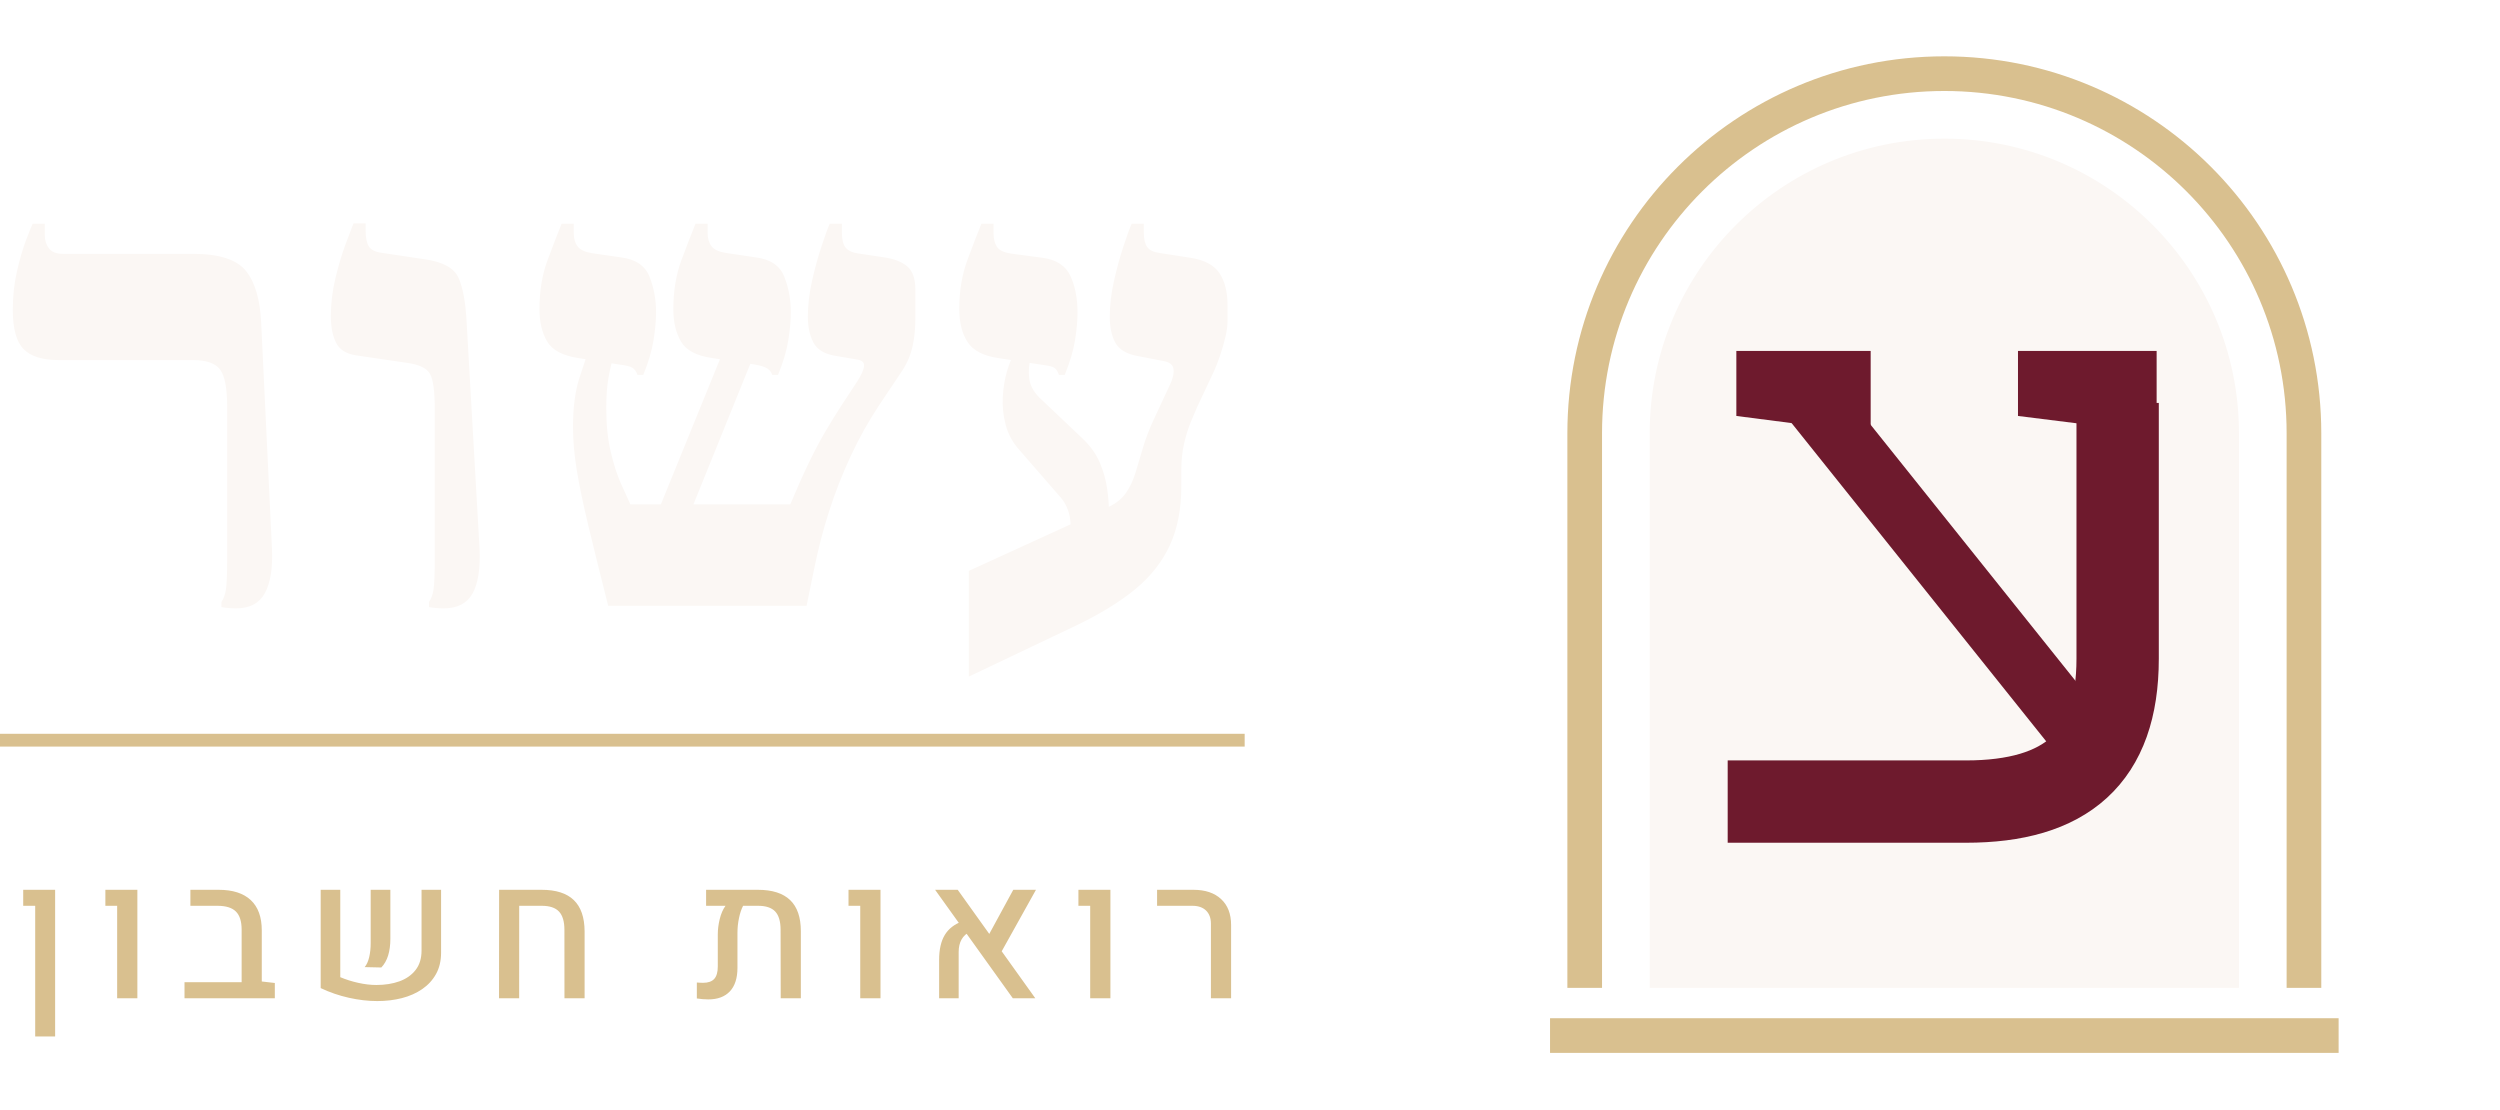
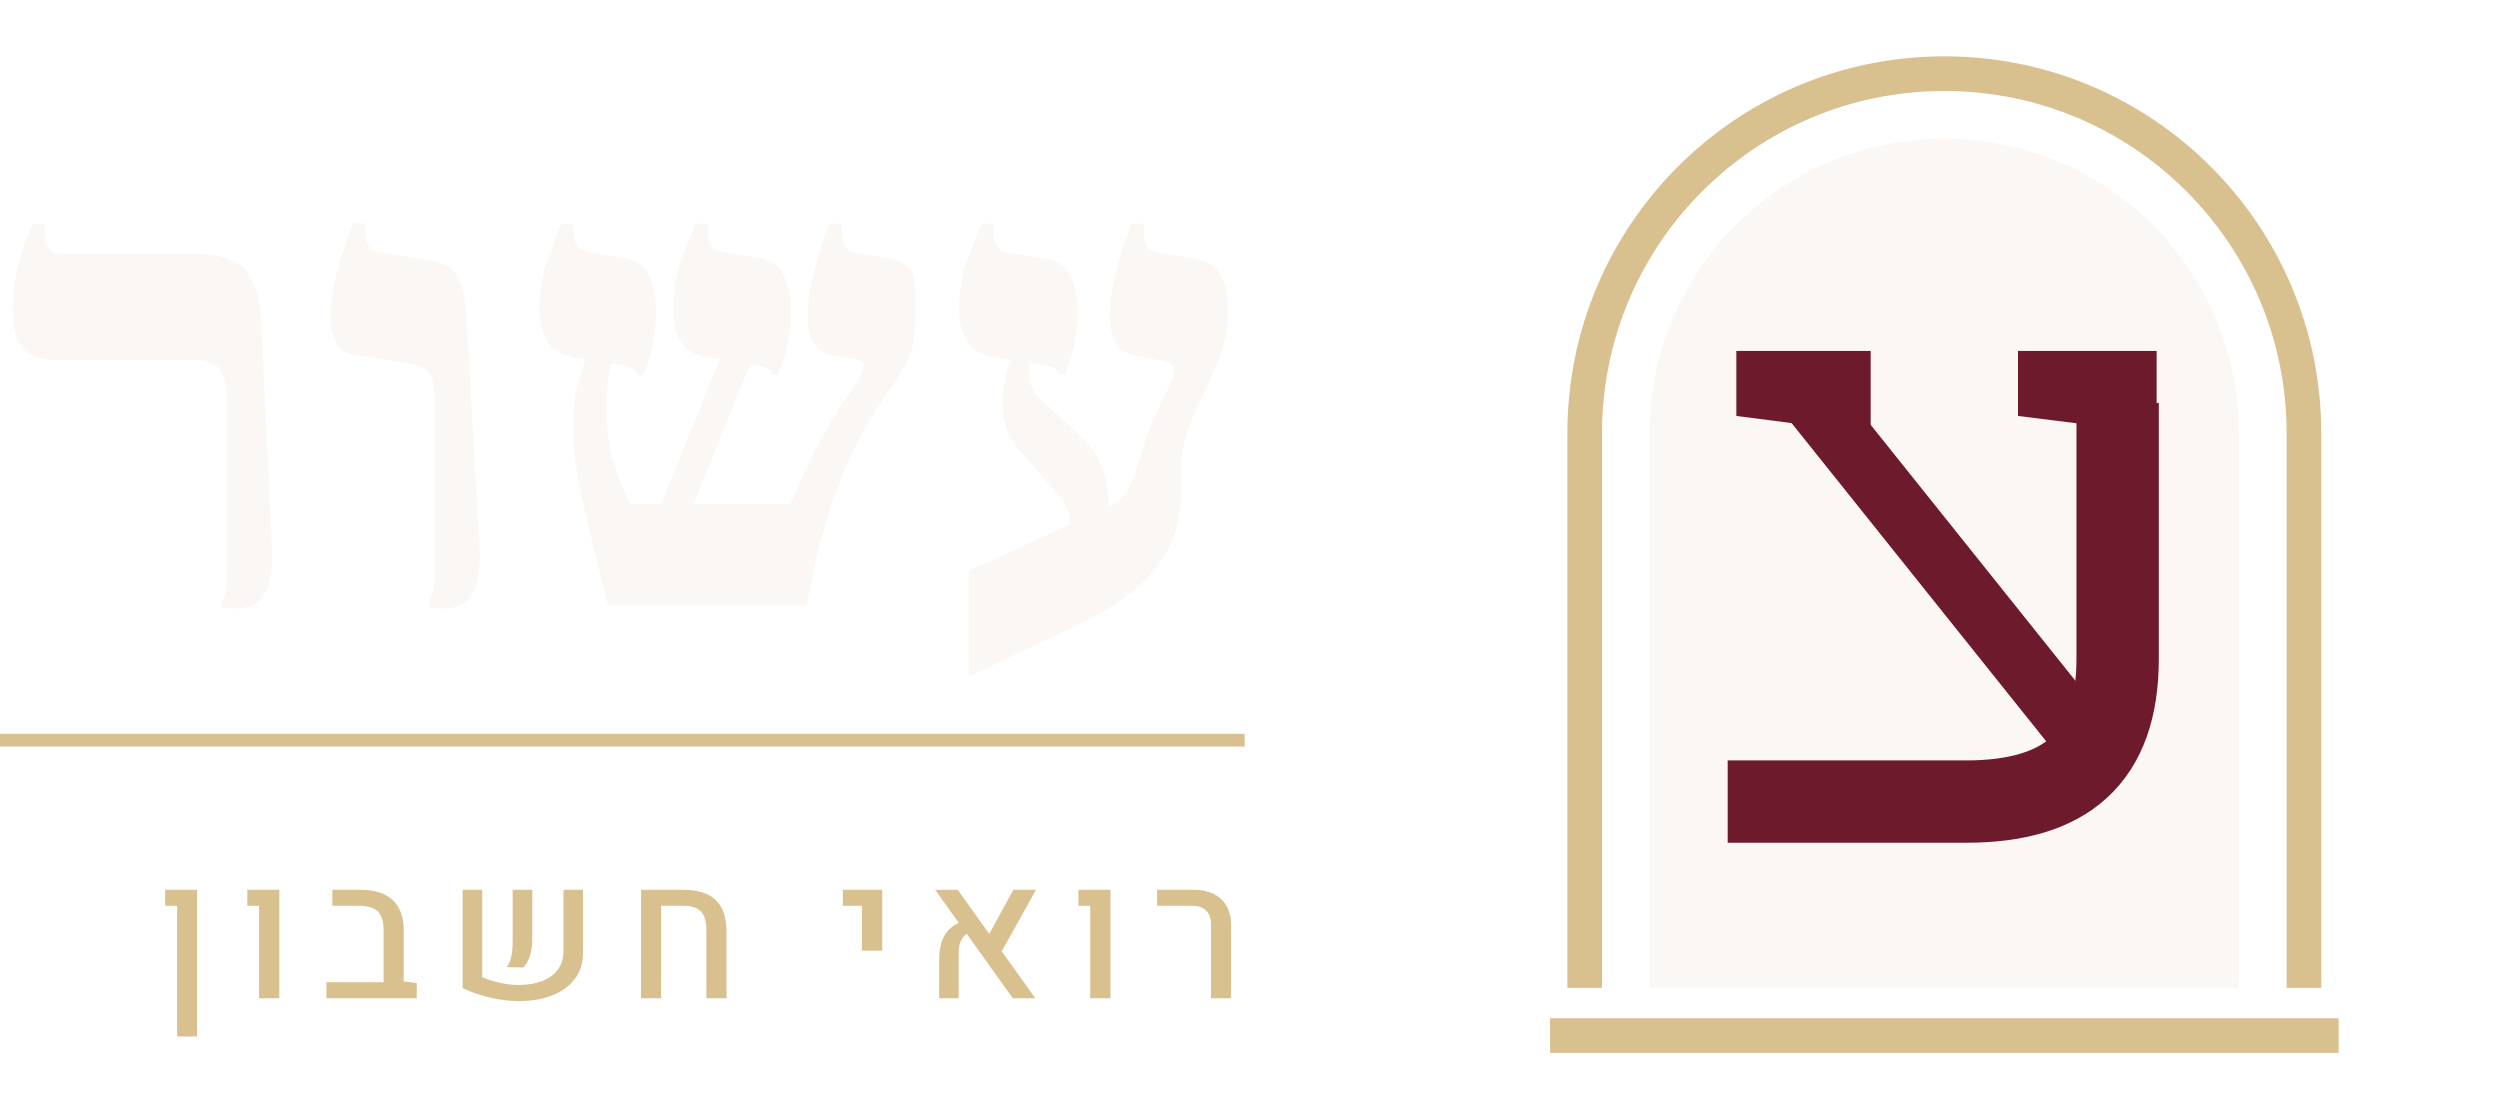
- <svg xmlns="http://www.w3.org/2000/svg" viewBox="0 0 586 260" width="586" height="260" role="img" aria-label="עשור רואות חשבון">
+ <svg xmlns="http://www.w3.org/2000/svg" viewBox="0 0 586 260" width="586" height="260" role="img" aria-label="עשור רואי חשבון">
  <svg x="325.75" y="0" width="260" height="260" viewBox="0 0 512 512">
    <g transform="translate(0 -14)">
      <path d="M 90 470 V 214 A 166 166 0 0 1 422 214 V 470" fill="none" stroke="#d9c08f" stroke-width="16" />
      <rect x="74" y="484" width="364" height="16" fill="#d9c08f" />
      <path d="M 120 470 V 214 A 136 136 0 0 1 392 214 V 470 Z" fill="#fbf7f4" />
      <g fill="#6e1a2d">
        <path d="M 290 176 H 354 V 214 L 290 206 Z" />
        <path d="M 160 176 H 222 V 214 L 160 206 Z" />
      </g>
      <g fill="none" stroke="#6e1a2d" stroke-linejoin="round">
        <path d="M 336 200 V 318 C 336 364 312 384 266 384 H 156" stroke-width="38" />
        <path d="M 196 200 L 328 365" stroke-width="28" />
      </g>
    </g>
  </svg>
  <path transform="translate(0.00 142.00)" fill="#fbf7f4" d="M55.35 0.6Q54.45 0.6 53.55 0.52Q52.65 0.45 51.9 0.3V-0.9Q52.65 -1.95 52.95 -3.75Q53.25 -5.55 53.25 -11.25V-46.65Q53.25 -53.1 51.61 -55.35Q49.98 -57.6 45.12 -57.6H13.74Q8.04 -57.6 5.52 -60.18Q3 -62.76 3 -69.33Q3 -74.19 3.98 -78.42Q4.95 -82.65 6.07 -85.62Q7.2 -88.59 7.65 -89.55H10.5V-86.85Q10.5 -85.08 11.47 -83.79Q12.45 -82.5 14.73 -82.5H45.21Q54.42 -82.5 57.64 -78.51Q60.87 -74.52 61.23 -66.15L63.75 -13.35Q64.05 -6.6 62.1 -3Q60.15 0.6 55.35 0.6ZM104.01 0.6Q103.11 0.6 102.21 0.52Q101.31 0.45 100.56 0.3V-0.9Q101.31 -1.95 101.61 -3.75Q101.91 -5.55 101.91 -11.25V-45.99Q101.91 -52.44 100.78 -54.39Q99.66 -56.34 95.46 -56.94L83.43 -58.71Q79.95 -59.25 78.75 -61.71Q77.55 -64.17 77.55 -67.92Q77.55 -72.33 78.63 -76.81Q79.71 -81.3 81.01 -84.78Q82.32 -88.26 82.86 -89.64H85.71V-87.84Q85.71 -85.44 86.46 -84.24Q87.21 -83.04 89.46 -82.74L99.66 -81.21Q105.93 -80.31 107.47 -76.89Q109.02 -73.47 109.38 -66.45L112.41 -13.35Q112.71 -6.36 110.76 -2.88Q108.81 0.6 104.01 0.6ZM142.56 0Q139.71 -11.25 137.9 -18.82Q136.08 -26.4 135.19 -31.81Q134.31 -37.23 134.31 -41.91Q134.31 -48.75 135.81 -53.4Q137.31 -58.05 139.11 -63.15L144.81 -61.05Q144.36 -60.15 143.76 -58.27Q143.16 -56.4 142.63 -53.47Q142.11 -50.55 142.11 -46.35Q142.11 -40.5 143.15 -36.12Q144.18 -31.74 145.51 -28.74Q146.85 -25.74 147.75 -23.79H185.25Q187.56 -29.31 189.57 -33.48Q191.58 -37.65 193.54 -40.98Q195.51 -44.31 197.25 -46.98L200.88 -52.5Q202.41 -54.87 202.53 -56.17Q202.65 -57.48 200.91 -57.72L195.66 -58.62Q191.91 -59.28 190.63 -61.77Q189.36 -64.26 189.36 -67.74Q189.36 -71.82 190.35 -76.2Q191.34 -80.58 192.56 -84.25Q193.77 -87.93 194.49 -89.55H197.34V-87.51Q197.34 -85.05 198.21 -83.97Q199.08 -82.89 201.15 -82.59L207.15 -81.69Q210.75 -81.18 212.66 -79.56Q214.56 -77.94 214.56 -74.13V-67.5Q214.56 -64.68 214.2 -62.4Q213.84 -60.12 213.17 -58.38Q212.49 -56.64 211.5 -55.14L206.1 -47.07Q202.32 -41.37 199.38 -35.04Q196.44 -28.71 194.34 -22.16Q192.24 -15.6 190.89 -8.91L189.06 0ZM152.13 -16.95 171.12 -63.6 178.17 -62.4 159.78 -16.95ZM149.43 -54.12Q149.01 -55.32 148.23 -55.8Q147.45 -56.28 145.17 -56.55L135.51 -58.08Q130.05 -58.92 128.25 -61.96Q126.45 -65.01 126.45 -69.51Q126.45 -75.93 128.34 -81Q130.23 -86.07 131.64 -89.55H134.49V-87.36Q134.49 -85.41 135.41 -84.22Q136.32 -83.04 138.78 -82.65L145.62 -81.66Q150.72 -81 152.25 -77.13Q153.78 -73.26 153.78 -68.82Q153.78 -65.94 153.19 -62.27Q152.61 -58.59 150.78 -54.12ZM181.02 -54.12Q180.6 -55.38 179.31 -55.92Q178.02 -56.46 175.32 -56.79L166.89 -58.08Q161.43 -58.86 159.63 -61.93Q157.83 -65.01 157.83 -69.51Q157.83 -75.93 159.72 -81Q161.61 -86.07 163.02 -89.55H165.87V-87.42Q165.87 -85.47 166.78 -84.28Q167.7 -83.1 170.16 -82.71L177.21 -81.66Q182.31 -81 183.84 -77.13Q185.37 -73.26 185.37 -68.82Q185.37 -65.94 184.78 -62.27Q184.2 -58.59 182.37 -54.12ZM227.1 16.59V-8.19L259.89 -23.19Q262.53 -24.45 263.93 -26.46Q265.32 -28.47 266.16 -31.19Q267 -33.9 267.91 -37.05Q268.83 -40.2 270.42 -43.62L274.08 -51.48Q275.22 -53.76 275.09 -55.36Q274.95 -56.97 272.79 -57.36L266.43 -58.59Q262.68 -59.34 261.4 -61.73Q260.13 -64.11 260.13 -67.77Q260.13 -71.76 261.12 -76.16Q262.11 -80.55 263.33 -84.24Q264.54 -87.93 265.26 -89.55H268.11V-87.42Q268.11 -85.26 268.89 -84.12Q269.67 -82.98 271.92 -82.68L279.09 -81.57Q283.92 -80.82 285.83 -77.98Q287.73 -75.15 287.73 -70.5V-66.69Q287.73 -65.07 287.21 -62.89Q286.68 -60.72 285.98 -58.65Q285.27 -56.58 284.67 -55.23L280.68 -46.74Q280.08 -45.39 279.13 -43.11Q278.19 -40.83 277.54 -37.98Q276.9 -35.13 276.9 -31.89V-27.96Q276.9 -20.01 274.19 -14.14Q271.47 -8.28 265.98 -3.79Q260.49 0.69 252 4.74ZM250.95 -18.57Q250.95 -20.13 250.65 -21.36Q250.35 -22.59 249.78 -23.68Q249.21 -24.78 248.4 -25.65L239.01 -36.45Q236.61 -39.09 235.74 -42.38Q234.87 -45.66 235.05 -48.91Q235.23 -52.17 236.01 -54.87Q236.79 -57.57 237.75 -59.1L241.65 -58.2Q240.93 -55.92 241.26 -53.23Q241.59 -50.55 244.35 -48.12L253.5 -39.45Q256.44 -36.72 257.76 -33.63Q259.08 -30.54 259.51 -27.48Q259.95 -24.42 259.95 -21.57ZM248.22 -54.12Q247.8 -55.32 247.17 -55.76Q246.54 -56.19 244.68 -56.43L233.91 -58.08Q228.72 -58.86 226.79 -61.84Q224.85 -64.83 224.85 -69.6Q224.85 -75.93 226.79 -81.13Q228.72 -86.34 230.04 -89.55H232.89V-87.24Q232.89 -85.41 233.67 -84.16Q234.45 -82.92 237.18 -82.53L244.41 -81.57Q249.24 -80.91 250.91 -77.31Q252.57 -73.71 252.57 -68.73Q252.57 -65.94 251.99 -62.27Q251.4 -58.59 249.57 -54.12Z" />
  <rect x="0.00" y="172.00" width="291.75" height="3" fill="#d9c08f" />
-   <path transform="translate(3.67 234.00)" fill="#d9c08f" d="M4.58 8.94V-21.68H1.77V-25.43H9.25V8.94ZM23.79 0V-21.68H21.03V-25.43H28.53V0ZM39.58 0V-3.78H52.97L57.69 -3.94L60.75 -3.59V0ZM52.97 -1.08V-16.08Q52.97 -19.01 51.62 -20.34Q50.28 -21.68 47.3 -21.68H40.96V-25.43H47.59Q52.52 -25.43 55.11 -23.02Q57.69 -20.6 57.69 -15.92V-1.08ZM76.09 -25.43V-4.95Q78.06 -4.12 80.3 -3.62Q82.54 -3.12 84.55 -3.12Q87.57 -3.12 89.96 -3.98Q92.34 -4.84 93.74 -6.63Q95.14 -8.42 95.14 -11.18V-25.43H99.72V-10.71Q99.72 -7.83 98.54 -5.7Q97.36 -3.57 95.29 -2.15Q93.22 -0.73 90.53 -0.04Q87.83 0.65 84.77 0.65Q81.56 0.65 78.11 -0.12Q74.66 -0.89 71.5 -2.39V-25.43ZM81.81 -7.31Q82.52 -8.16 82.87 -9.65Q83.22 -11.14 83.22 -13.02V-25.43H87.83V-13.92Q87.83 -11.75 87.31 -10.04Q86.78 -8.33 85.71 -7.22ZM113.3 0 113.32 -25.43H123.29Q128.33 -25.43 130.83 -23.02Q133.33 -20.61 133.36 -15.72V0H128.64L128.63 -16.05Q128.63 -18.98 127.36 -20.33Q126.09 -21.68 123.33 -21.68H118.03L118.02 0ZM173.99 -25.43Q179.02 -25.43 181.54 -23.02Q184.05 -20.61 184.05 -15.72V0H179.33L179.3 -16.05Q179.3 -18.98 178.05 -20.33Q176.79 -21.68 174.03 -21.68H170.51Q169.9 -20.51 169.55 -18.8Q169.19 -17.09 169.19 -15.36V-7.14Q169.19 -3.52 167.42 -1.63Q165.64 0.26 162.36 0.26Q161.64 0.26 161.01 0.2Q160.37 0.14 159.67 0.04V-3.7Q160.05 -3.67 160.42 -3.65Q160.79 -3.63 161.13 -3.63Q162.92 -3.63 163.75 -4.55Q164.58 -5.47 164.58 -7.45V-14.98Q164.58 -16.72 165.04 -18.6Q165.51 -20.48 166.39 -21.68H161.84V-25.43ZM197.97 0V-21.68H195.22V-25.43H202.72V0ZM233.74 0 215.52 -25.43H220.82L239.01 0ZM216.46 0V-9Q216.46 -12.66 217.79 -14.85Q219.11 -17.04 221.97 -18.07L223.76 -15.65Q221.04 -14.33 221.04 -10.83V0ZM239.16 -25.43 230.5 -9.89 227.39 -13.57 233.84 -25.43ZM251.87 0V-21.68H249.11V-25.43H256.61V0ZM280.17 0V-17.49Q280.17 -19.45 279.03 -20.57Q277.88 -21.68 275.85 -21.68H267.55V-25.43H276.08Q280.22 -25.43 282.56 -23.25Q284.9 -21.08 284.9 -17.17V0Z" />
+   <path transform="translate(36.94 234.00)" fill="#d9c08f" d="M4.58 8.94V-21.68H1.77V-25.43H9.25V8.94ZM23.79 0V-21.68H21.03V-25.43H28.53V0ZM39.58 0V-3.78H52.97L57.69 -3.94L60.75 -3.59V0ZM52.97 -1.08V-16.08Q52.97 -19.01 51.62 -20.34Q50.28 -21.68 47.3 -21.68H40.96V-25.43H47.59Q52.52 -25.43 55.11 -23.02Q57.69 -20.6 57.69 -15.92V-1.08ZM76.09 -25.43V-4.95Q78.06 -4.12 80.3 -3.62Q82.54 -3.12 84.55 -3.12Q87.57 -3.12 89.96 -3.98Q92.34 -4.84 93.74 -6.63Q95.14 -8.42 95.14 -11.18V-25.43H99.72V-10.71Q99.72 -7.83 98.54 -5.7Q97.36 -3.57 95.29 -2.15Q93.22 -0.73 90.53 -0.04Q87.83 0.65 84.77 0.65Q81.56 0.65 78.11 -0.12Q74.66 -0.89 71.5 -2.39V-25.43ZM81.81 -7.31Q82.52 -8.16 82.87 -9.65Q83.22 -11.14 83.22 -13.02V-25.43H87.83V-13.92Q87.83 -11.75 87.31 -10.04Q86.78 -8.33 85.71 -7.22ZM113.3 0 113.32 -25.43H123.29Q128.33 -25.43 130.83 -23.02Q133.33 -20.61 133.36 -15.72V0H128.64L128.63 -16.05Q128.63 -18.98 127.36 -20.33Q126.09 -21.68 123.33 -21.68H118.03L118.02 0ZM165.11 -11.16V-21.68H160.63V-25.43H169.85V-11.16ZM200.48 0 182.26 -25.43H187.55L205.75 0ZM183.2 0V-9Q183.2 -12.66 184.52 -14.85Q185.85 -17.04 188.71 -18.07L190.5 -15.65Q187.78 -14.33 187.78 -10.83V0ZM205.9 -25.43 197.24 -9.89 194.13 -13.57 200.58 -25.43ZM218.6 0V-21.68H215.85V-25.43H223.35V0ZM246.91 0V-17.49Q246.91 -19.45 245.76 -20.57Q244.62 -21.68 242.59 -21.68H234.28V-25.43H242.82Q246.96 -25.43 249.3 -23.25Q251.63 -21.08 251.63 -17.17V0Z" />
</svg>
